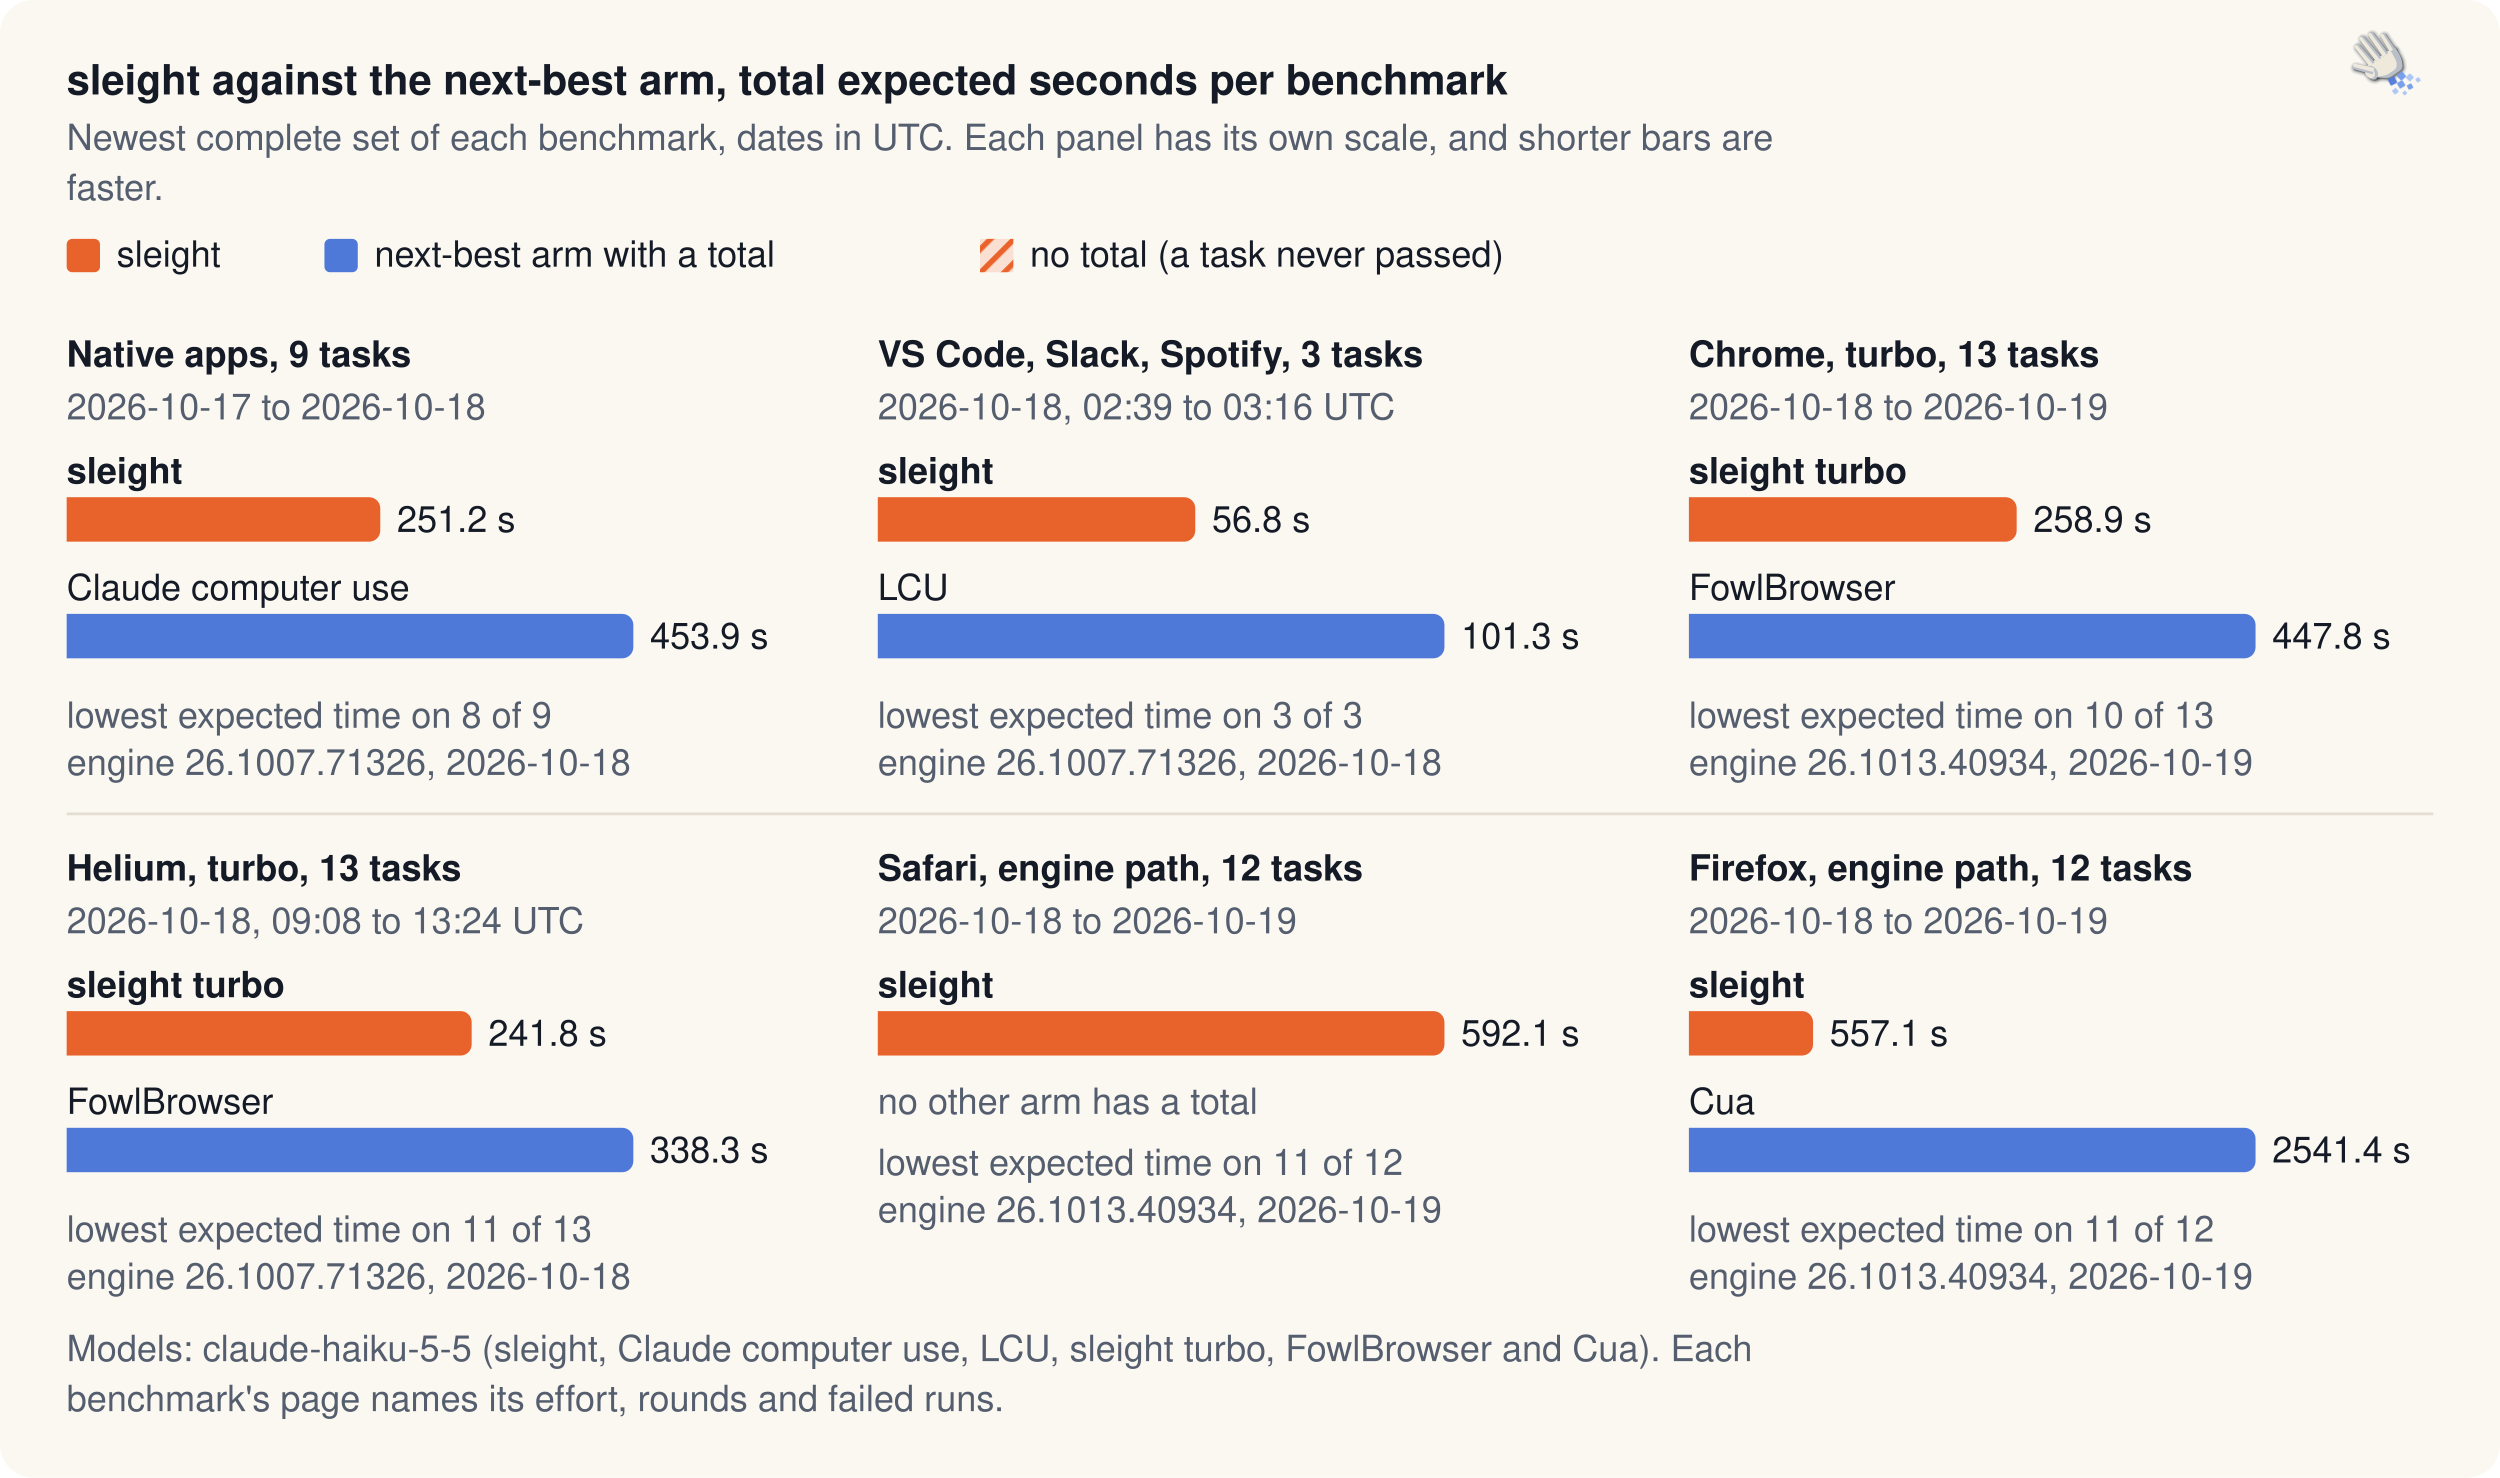
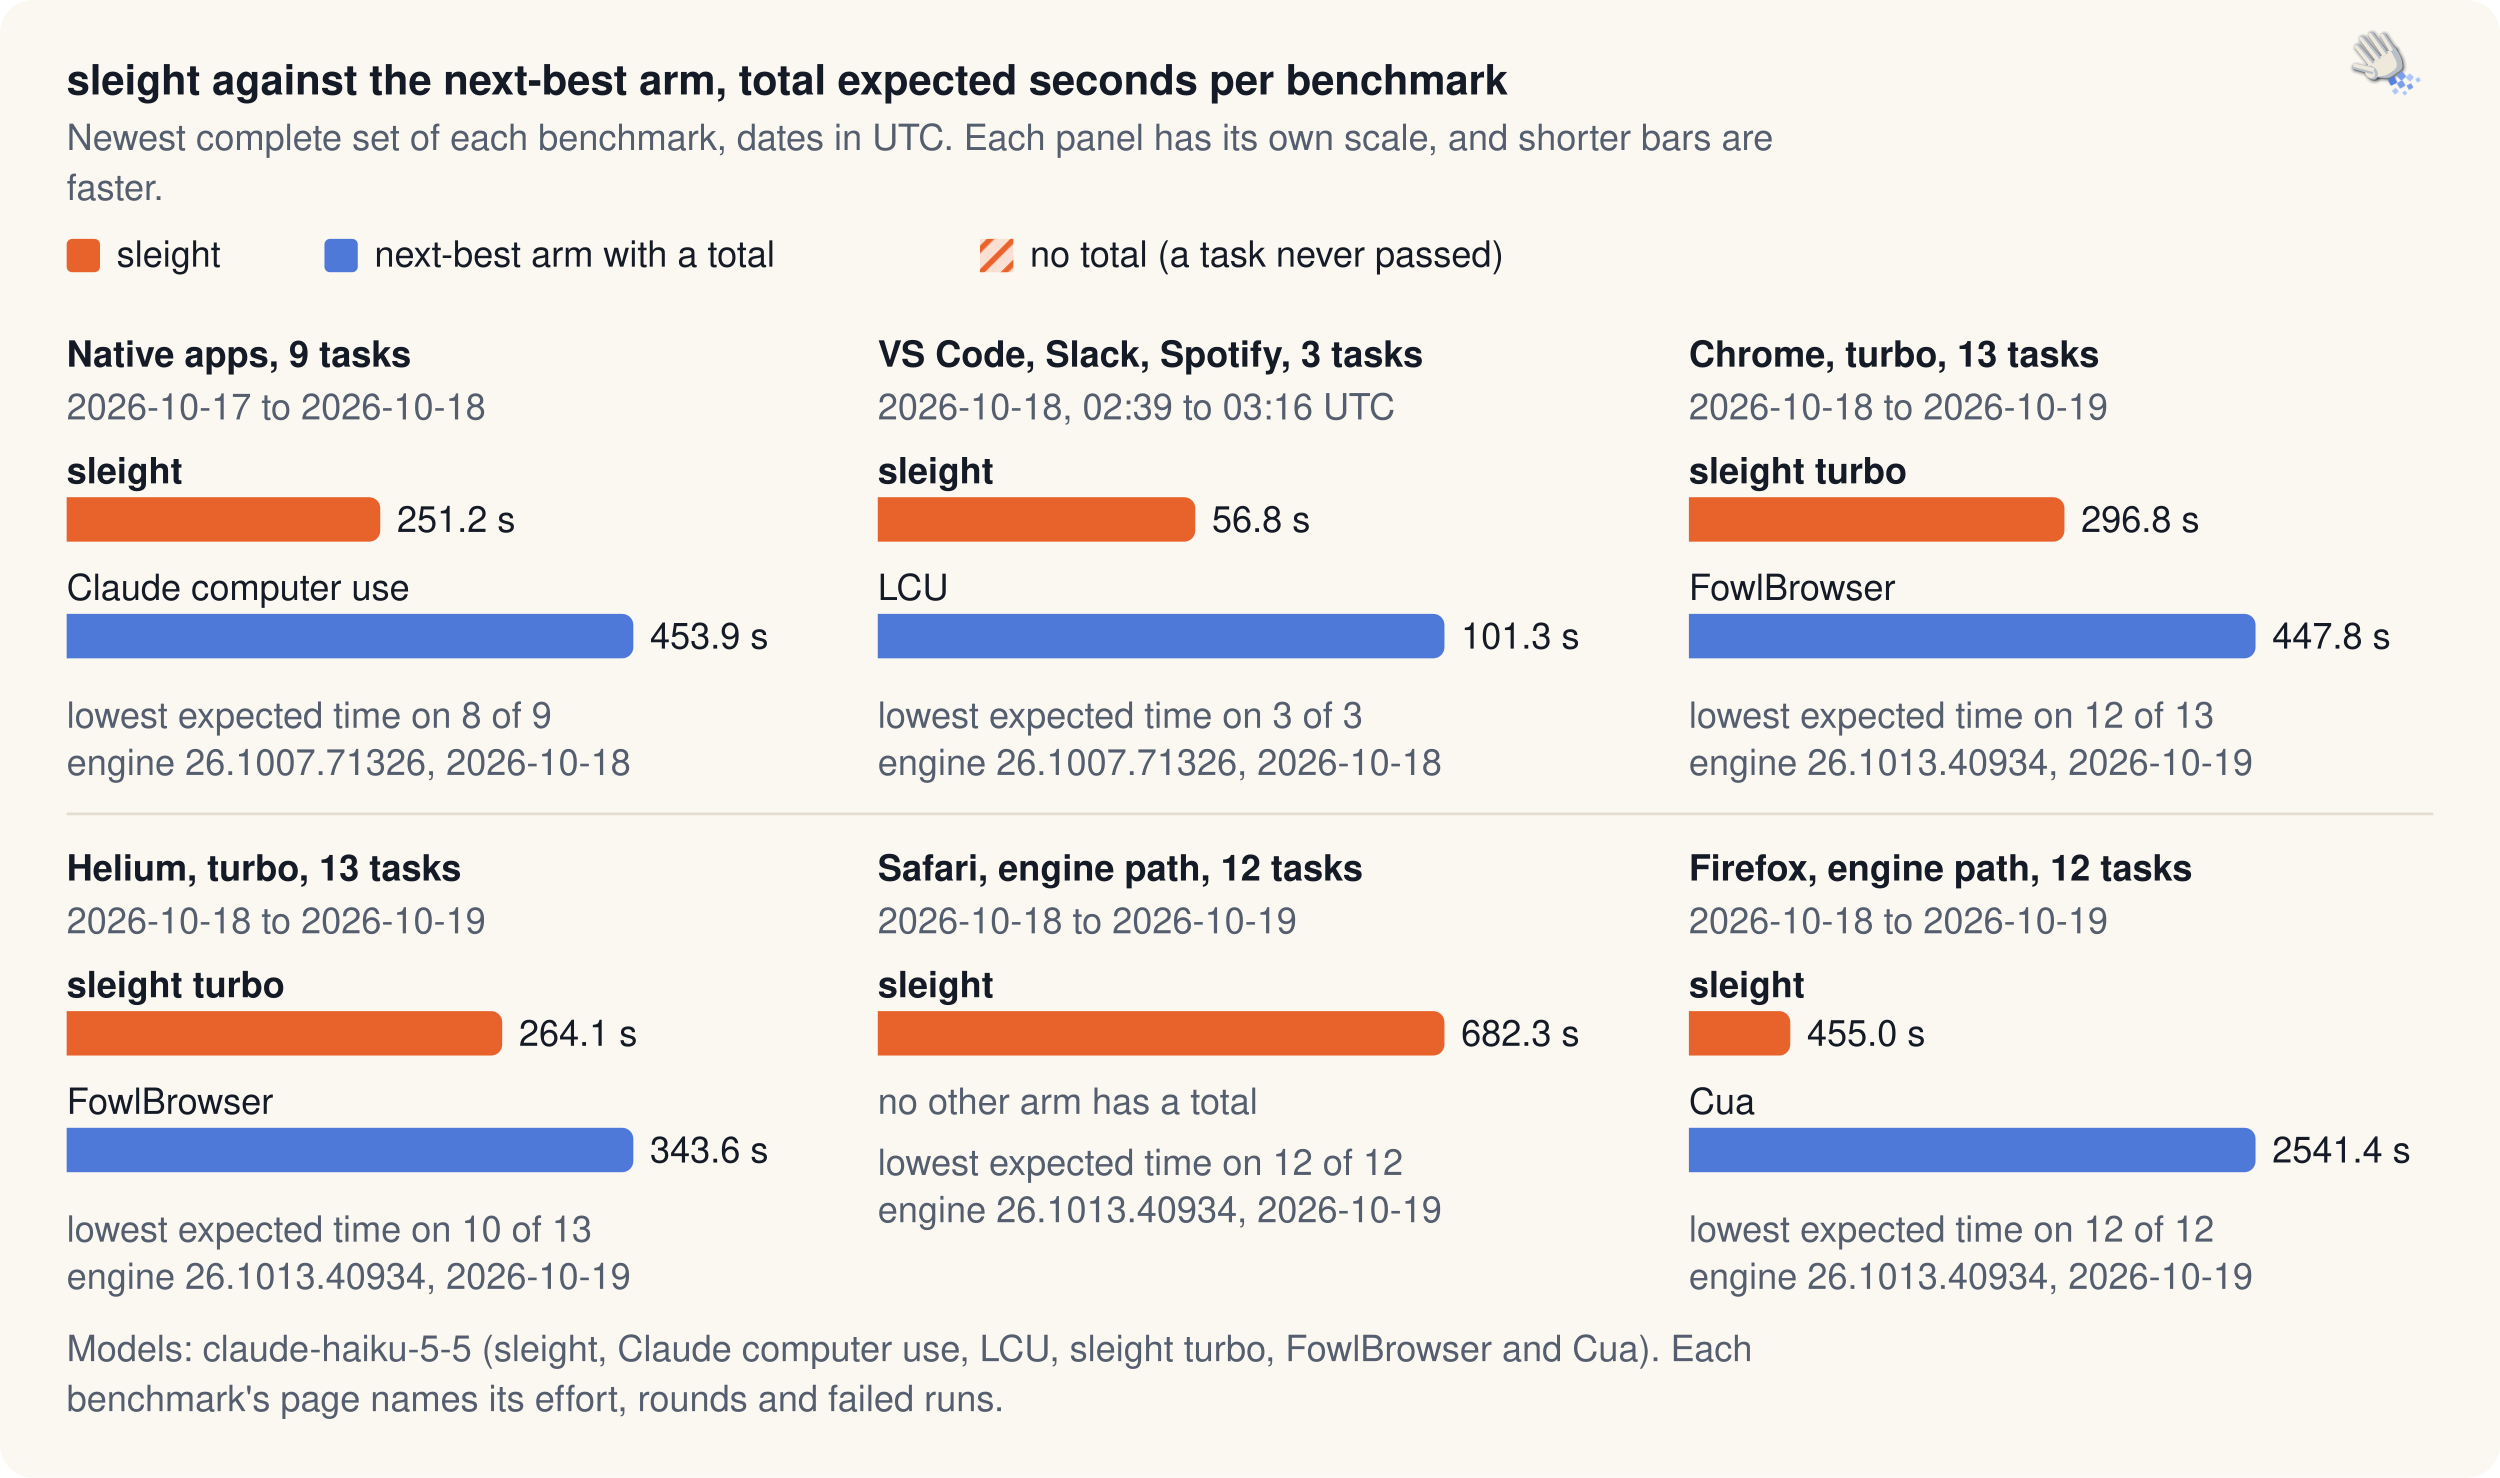
<svg xmlns="http://www.w3.org/2000/svg" viewBox="0 0 900 532" width="900" height="532" role="img" aria-labelledby="title desc">
  <style>
.bg{fill:#FBF8F1}
text{font-family:-apple-system,"Segoe UI",Helvetica,Arial,sans-serif;font-size:13px;fill:#141A26}
.t{font-size:15px;font-weight:600}
.b{font-weight:600}
.m{fill:#545E6E}
.g{stroke:#E4DED2;stroke-width:1;fill:none}
.me{fill:#E8622C}
.ot{fill:#4E79D9}
.sl{fill:#7A879A}
.hme{stroke:#E8622C}
.hot{stroke:#4E79D9}
.hsl{stroke:#7A879A}
</style>
  <defs>
    <pattern id="h-me" width="6" height="6" patternUnits="userSpaceOnUse" patternTransform="rotate(45)">
      <line class="hme" x1="1" y1="0" x2="1" y2="6" stroke-width="2" />
    </pattern>
    <pattern id="h-ot" width="6" height="6" patternUnits="userSpaceOnUse" patternTransform="rotate(45)">
      <line class="hot" x1="1" y1="0" x2="1" y2="6" stroke-width="2" />
    </pattern>
    <pattern id="h-sl" width="6" height="6" patternUnits="userSpaceOnUse" patternTransform="rotate(45)">
      <line class="hsl" x1="1" y1="0" x2="1" y2="6" stroke-width="2" />
    </pattern>
  </defs>
  <rect class="bg" width="900" height="532" rx="12" />
  <text x="24" y="34" class="t">sleight against the next-best arm, total expected seconds per benchmark</text>
  <text x="24" y="54" class="m">Newest complete set of each benchmark, dates in UTC. Each panel has its own scale, and shorter bars are</text>
  <text x="24" y="72" class="m">faster.</text>
  <g transform="translate(840 8) scale(0.8)">
    <g transform="translate(0.6 0.6)">
      <g transform="translate(10 10) rotate(-35)">
        <g fill="#141A26" stroke="#141A26" fill-opacity="0.08" stroke-opacity="0.08" stroke-width="3" stroke-linejoin="round">
          <path d="M-2 12.39 Q-2.2 10.8 -0.6 10.8 L12.4 10.8 Q14 10.8 13.82 12.39 L13.48 15.41 Q13.3 17 12.56 18.42 L11.94 19.58 Q11.2 21 9.6 21 L5.2 21 Q3.6 21 2.35 20 L-0.15 18 Q-1.4 17 -1.6 15.41 Z" />
          <path d="M-3.8 14.6 A2.5 3.3 0 1 0 1.2 14.6 A2.5 3.3 0 1 0 -3.8 14.6 Z" />
          <path d="M0.83 13.52 L-5.04 7.13 A1.25 1.25 0 0 0 -6.93 8.76 L-1.43 15.48 Z" />
          <path d="M2.44 11.48 L1.3 1.09 A1.2 1.2 0 0 0 -1.09 1.3 L-0.44 11.72 Z" />
          <path d="M6.15 11.51 L5.17 -0.67 A1.2 1.2 0 0 0 2.77 -0.53 L3.25 11.69 Z" />
          <path d="M9.85 11.59 L9.51 0.29 A1.2 1.2 0 0 0 7.11 0.31 L6.95 11.61 Z" />
          <path d="M13.5 11.68 L13.68 3.81 A1.15 1.15 0 0 0 11.39 3.68 L10.7 11.52 Z" />
        </g>
        <g fill="#141A26" stroke="#141A26" fill-opacity="0.12" stroke-opacity="0.12" stroke-width="1.8" stroke-linejoin="round">
          <path d="M-2 12.39 Q-2.2 10.8 -0.6 10.8 L12.4 10.8 Q14 10.8 13.82 12.39 L13.48 15.41 Q13.3 17 12.56 18.42 L11.94 19.58 Q11.2 21 9.6 21 L5.2 21 Q3.6 21 2.35 20 L-0.15 18 Q-1.4 17 -1.6 15.41 Z" />
          <path d="M-3.8 14.6 A2.5 3.3 0 1 0 1.2 14.6 A2.5 3.3 0 1 0 -3.8 14.6 Z" />
          <path d="M0.83 13.52 L-5.04 7.13 A1.25 1.25 0 0 0 -6.93 8.76 L-1.43 15.48 Z" />
          <path d="M2.44 11.48 L1.3 1.09 A1.2 1.2 0 0 0 -1.09 1.3 L-0.44 11.72 Z" />
          <path d="M6.15 11.51 L5.17 -0.67 A1.2 1.2 0 0 0 2.77 -0.53 L3.25 11.69 Z" />
          <path d="M9.85 11.59 L9.51 0.29 A1.2 1.2 0 0 0 7.11 0.31 L6.95 11.61 Z" />
          <path d="M13.5 11.68 L13.68 3.81 A1.15 1.15 0 0 0 11.39 3.68 L10.7 11.52 Z" />
        </g>
        <g fill="#141A26" stroke="#141A26" fill-opacity="0.2" stroke-opacity="0.2" stroke-width="0.8" stroke-linejoin="round">
          <path d="M-2 12.39 Q-2.2 10.8 -0.6 10.8 L12.4 10.8 Q14 10.8 13.82 12.39 L13.48 15.41 Q13.3 17 12.56 18.42 L11.94 19.58 Q11.2 21 9.6 21 L5.2 21 Q3.6 21 2.35 20 L-0.15 18 Q-1.4 17 -1.6 15.41 Z" />
          <path d="M-3.8 14.6 A2.5 3.3 0 1 0 1.2 14.6 A2.5 3.3 0 1 0 -3.8 14.6 Z" />
          <path d="M0.83 13.52 L-5.04 7.13 A1.25 1.25 0 0 0 -6.93 8.76 L-1.43 15.48 Z" />
          <path d="M2.44 11.48 L1.3 1.09 A1.2 1.2 0 0 0 -1.09 1.3 L-0.44 11.72 Z" />
          <path d="M6.15 11.51 L5.17 -0.67 A1.2 1.2 0 0 0 2.77 -0.53 L3.25 11.69 Z" />
          <path d="M9.85 11.59 L9.51 0.29 A1.2 1.2 0 0 0 7.11 0.31 L6.95 11.61 Z" />
          <path d="M13.5 11.68 L13.68 3.81 A1.15 1.15 0 0 0 11.39 3.68 L10.7 11.52 Z" />
        </g>
      </g>
    </g>
    <g transform="translate(10 10) rotate(-35)">
      <rect x="-1.95" y="-1.95" width="3.9" height="3.9" rx="0.62" fill="#4E79D9" fill-opacity="0.2" transform="translate(4.2 23) rotate(8)" />
      <rect x="-1.6" y="-1.6" width="3.2" height="3.2" rx="0.51" fill="#4E79D9" fill-opacity="0.92" transform="translate(4.2 23) rotate(8)" />
      <rect x="-1.83" y="-1.83" width="3.66" height="3.66" rx="0.59" fill="#7299EA" fill-opacity="0.2" transform="translate(8.8 23.5) rotate(-6)" />
      <rect x="-1.5" y="-1.5" width="3" height="3" rx="0.48" fill="#7299EA" fill-opacity="0.92" transform="translate(8.8 23.5) rotate(-6)" />
      <rect x="-1.71" y="-1.71" width="3.42" height="3.42" rx="0.55" fill="#7299EA" fill-opacity="0.2" transform="translate(6.5 26.5) rotate(4)" />
      <rect x="-1.4" y="-1.4" width="2.8" height="2.8" rx="0.45" fill="#7299EA" fill-opacity="0.92" transform="translate(6.5 26.5) rotate(4)" />
      <rect x="-1.59" y="-1.59" width="3.17" height="3.17" rx="0.51" fill="#A9C4F5" fill-opacity="0.2" transform="translate(11.5 26.2) rotate(-11)" />
      <rect x="-1.3" y="-1.3" width="2.6" height="2.6" rx="0.42" fill="#A9C4F5" fill-opacity="0.92" transform="translate(11.5 26.2) rotate(-11)" />
      <rect x="-1.34" y="-1.34" width="2.68" height="2.68" rx="0.43" fill="#A9C4F5" fill-opacity="0.2" transform="translate(2.6 27.5) rotate(-4)" />
      <rect x="-1.1" y="-1.1" width="2.2" height="2.2" rx="0.35" fill="#A9C4F5" fill-opacity="0.92" transform="translate(2.6 27.5) rotate(-4)" />
      <rect x="-1.34" y="-1.34" width="2.68" height="2.68" rx="0.43" fill="#7299EA" fill-opacity="0.2" transform="translate(9.2 29.6) rotate(7)" />
      <rect x="-1.1" y="-1.1" width="2.2" height="2.2" rx="0.35" fill="#7299EA" fill-opacity="0.92" transform="translate(9.2 29.6) rotate(7)" />
      <rect x="-1.1" y="-1.1" width="2.2" height="2.2" rx="0.35" fill="#A9C4F5" fill-opacity="0.2" transform="translate(13.9 29.2) rotate(3)" />
      <rect x="-0.9" y="-0.9" width="1.8" height="1.8" rx="0.29" fill="#A9C4F5" fill-opacity="0.92" transform="translate(13.9 29.2) rotate(3)" />
      <rect x="-0.98" y="-0.98" width="1.95" height="1.95" rx="0.31" fill="#A9C4F5" fill-opacity="0.2" transform="translate(5.6 30.6) rotate(-8)" />
      <rect x="-0.8" y="-0.8" width="1.6" height="1.6" rx="0.26" fill="#A9C4F5" fill-opacity="0.92" transform="translate(5.6 30.6) rotate(-8)" />
    </g>
    <g transform="translate(10 10) rotate(-35)">
      <path d="M-2 12.39 Q-2.2 10.8 -0.6 10.8 L12.4 10.8 Q14 10.8 13.82 12.39 L13.48 15.41 Q13.3 17 12.56 18.42 L11.94 19.58 Q11.2 21 9.6 21 L5.2 21 Q3.6 21 2.35 20 L-0.15 18 Q-1.4 17 -1.6 15.41 Z" fill="#B9BFC9" />
      <path d="M-2.02 12.19 Q-2.2 10.8 -0.8 10.8 L10 10.8 Q11.4 10.8 11.24 12.19 L10.86 15.61 Q10.7 17 9.89 18.14 L9.81 18.26 Q9 19.4 7.6 19.4 L5 19.4 Q3.6 19.4 2.34 18.79 L-0.14 17.61 Q-1.4 17 -1.58 15.61 Z" fill="#EFE9DC" />
      <path d="M-3.8 14.6 A2.5 3.3 0 1 0 1.2 14.6 A2.5 3.3 0 1 0 -3.8 14.6 Z" fill="#B9BFC9" />
      <path d="M-4 14 A2 2.8 0 1 0 0 14 A2 2.8 0 1 0 -4 14 Z" fill="#EFE9DC" />
      <path d="M0.83 13.52 L-5.04 7.13 A1.25 1.25 0 0 0 -6.93 8.76 L-1.43 15.48 Z" fill="#B9BFC9" />
      <path d="M0.83 13.51 L-5.21 6.91 A0.78 0.78 0 0 0 -6.38 7.93 L-0.57 14.74 Z" fill="#EFE9DC" />
      <path d="M2.44 11.48 L1.3 1.09 A1.2 1.2 0 0 0 -1.09 1.3 L-0.44 11.72 Z" fill="#B9BFC9" />
      <path d="M1.35 11.58 L0.36 0.91 A0.74 0.74 0 0 0 -1.12 1.03 L-0.45 11.72 Z" fill="#EFE9DC" />
      <path d="M6.15 11.51 L5.17 -0.67 A1.2 1.2 0 0 0 2.77 -0.53 L3.25 11.69 Z" fill="#B9BFC9" />
      <path d="M5.05 11.59 L4.24 -0.88 A0.74 0.74 0 0 0 2.75 -0.8 L3.25 11.68 Z" fill="#EFE9DC" />
      <path d="M9.85 11.59 L9.51 0.29 A1.2 1.2 0 0 0 7.11 0.31 L6.95 11.61 Z" fill="#B9BFC9" />
      <path d="M8.75 11.6 L8.59 0.04 A0.74 0.74 0 0 0 7.1 0.04 L6.95 11.6 Z" fill="#EFE9DC" />
      <path d="M13.5 11.68 L13.68 3.81 A1.15 1.15 0 0 0 11.39 3.68 L10.7 11.52 Z" fill="#B9BFC9" />
      <path d="M12.43 11.63 L12.82 3.52 A0.71 0.71 0 0 0 11.39 3.42 L10.7 11.51 Z" fill="#EFE9DC" />
    </g>
  </g>
  <rect class="me" x="24" y="86" width="12" height="12" rx="2" />
  <text x="42" y="96">sleight</text>
  <rect class="ot" x="116.8" y="86" width="12" height="12" rx="2" />
  <text x="134.8" y="96">next-best arm with a total</text>
  <rect class="me" fill-opacity="0.16" x="352.8" y="86" width="12" height="12" />
  <rect fill="url(#h-me)" x="352.8" y="86" width="12" height="12" />
  <text x="370.8" y="96">no total (a task never passed)</text>
  <g transform="translate(24 118)">
    <text x="0" y="14" class="b">Native apps, 9 tasks</text>
    <text x="0" y="33" class="m">2026-10-17 to 2026-10-18</text>
    <text x="0" y="56" class="b">sleight</text>
    <path class="me" d="M0 61h108.9a4 4 0 0 1 4 4v8a4 4 0 0 1 -4 4h-108.9z" />
    <text x="118.9" y="73.5" data-family="native-claim" data-browser="" data-arm="sleight" data-kind="total">251.2 s</text>
    <text x="0" y="98">Claude computer use</text>
    <path class="ot" d="M0 103h200a4 4 0 0 1 4 4v8a4 4 0 0 1 -4 4h-200z" />
    <text x="210" y="115.5" data-family="native-claim" data-browser="" data-arm="claude-cu" data-kind="total">453.9 s</text>
    <text x="0" y="144" class="m">lowest expected time on 8 of 9</text>
    <text x="0" y="161" class="m">engine 26.1007.71326, 2026-10-18</text>
  </g>
  <g transform="translate(316 118)">
    <text x="0" y="14" class="b">VS Code, Slack, Spotify, 3 tasks</text>
    <text x="0" y="33" class="m">2026-10-18, 02:39 to 03:16 UTC</text>
    <text x="0" y="56" class="b">sleight</text>
    <path class="me" d="M0 61h110.3a4 4 0 0 1 4 4v8a4 4 0 0 1 -4 4h-110.3z" />
    <text x="120.3" y="73.5" data-family="app-claim" data-browser="" data-arm="sleight" data-kind="total">56.8 s</text>
    <text x="0" y="98">LCU</text>
    <path class="ot" d="M0 103h200a4 4 0 0 1 4 4v8a4 4 0 0 1 -4 4h-200z" />
    <text x="210" y="115.5" data-family="app-claim" data-browser="" data-arm="lcu" data-kind="total">101.3 s</text>
    <text x="0" y="144" class="m">lowest expected time on 3 of 3</text>
    <text x="0" y="161" class="m">engine 26.1007.71326, 2026-10-18</text>
  </g>
  <g transform="translate(608 118)">
    <text x="0" y="14" class="b">Chrome, turbo, 13 tasks</text>
    <text x="0" y="33" class="m">2026-10-18 to 2026-10-19</text>
    <text x="0" y="56" class="b">sleight turbo</text>
-     <path class="me" d="M0 61h114a4 4 0 0 1 4 4v8a4 4 0 0 1 -4 4h-114z" />
-     <text x="124" y="73.5" data-family="browser-turbo" data-browser="chrome" data-arm="sleight-turbo" data-kind="total">258.9 s</text>
+     <path class="me" d="M0 61h131.2a4 4 0 0 1 4 4v8a4 4 0 0 1 -4 4h-131.2z" />
+     <text x="141.2" y="73.5" data-family="browser-turbo" data-browser="chrome" data-arm="sleight-turbo" data-kind="total">296.8 s</text>
    <text x="0" y="98">FowlBrowser</text>
    <path class="ot" d="M0 103h200a4 4 0 0 1 4 4v8a4 4 0 0 1 -4 4h-200z" />
    <text x="210" y="115.5" data-family="browser-turbo" data-browser="chrome" data-arm="fowlbrowser" data-kind="total">447.8 s</text>
-     <text x="0" y="144" class="m">lowest expected time on 10 of 13</text>
+     <text x="0" y="144" class="m">lowest expected time on 12 of 13</text>
    <text x="0" y="161" class="m">engine 26.1013.40934, 2026-10-19</text>
  </g>
  <line class="g" x1="24" y1="293" x2="876" y2="293" />
  <g transform="translate(24 303)">
    <text x="0" y="14" class="b">Helium, turbo, 13 tasks</text>
-     <text x="0" y="33" class="m">2026-10-18, 09:08 to 13:24 UTC</text>
+     <text x="0" y="33" class="m">2026-10-18 to 2026-10-19</text>
    <text x="0" y="56" class="b">sleight turbo</text>
-     <path class="me" d="M0 61h141.8a4 4 0 0 1 4 4v8a4 4 0 0 1 -4 4h-141.8z" />
-     <text x="151.8" y="73.5" data-family="browser-turbo" data-browser="helium" data-arm="sleight-turbo" data-kind="total">241.8 s</text>
+     <path class="me" d="M0 61h152.8a4 4 0 0 1 4 4v8a4 4 0 0 1 -4 4h-152.8z" />
+     <text x="162.8" y="73.5" data-family="browser-turbo" data-browser="helium" data-arm="sleight-turbo" data-kind="total">264.1 s</text>
    <text x="0" y="98">FowlBrowser</text>
    <path class="ot" d="M0 103h200a4 4 0 0 1 4 4v8a4 4 0 0 1 -4 4h-200z" />
-     <text x="210" y="115.5" data-family="browser-turbo" data-browser="helium" data-arm="fowlbrowser" data-kind="total">338.3 s</text>
-     <text x="0" y="144" class="m">lowest expected time on 11 of 13</text>
-     <text x="0" y="161" class="m">engine 26.1007.71326, 2026-10-18</text>
+     <text x="210" y="115.5" data-family="browser-turbo" data-browser="helium" data-arm="fowlbrowser" data-kind="total">343.6 s</text>
+     <text x="0" y="144" class="m">lowest expected time on 10 of 13</text>
+     <text x="0" y="161" class="m">engine 26.1013.40934, 2026-10-19</text>
  </g>
  <g transform="translate(316 303)">
    <text x="0" y="14" class="b">Safari, engine path, 12 tasks</text>
    <text x="0" y="33" class="m">2026-10-18 to 2026-10-19</text>
    <text x="0" y="56" class="b">sleight</text>
    <path class="me" d="M0 61h200a4 4 0 0 1 4 4v8a4 4 0 0 1 -4 4h-200z" />
-     <text x="210" y="73.5" data-family="browser-race" data-browser="safari" data-arm="sleight" data-kind="total">592.1 s</text>
+     <text x="210" y="73.5" data-family="browser-race" data-browser="safari" data-arm="sleight" data-kind="total">682.3 s</text>
    <text x="0" y="98" class="m">no other arm has a total</text>
-     <text x="0" y="120" class="m">lowest expected time on 11 of 12</text>
+     <text x="0" y="120" class="m">lowest expected time on 12 of 12</text>
    <text x="0" y="137" class="m">engine 26.1013.40934, 2026-10-19</text>
  </g>
  <g transform="translate(608 303)">
    <text x="0" y="14" class="b">Firefox, engine path, 12 tasks</text>
    <text x="0" y="33" class="m">2026-10-18 to 2026-10-19</text>
    <text x="0" y="56" class="b">sleight</text>
-     <path class="me" d="M0 61h40.7a4 4 0 0 1 4 4v8a4 4 0 0 1 -4 4h-40.7z" />
-     <text x="50.7" y="73.5" data-family="browser-race" data-browser="firefox" data-arm="sleight" data-kind="total">557.1 s</text>
+     <path class="me" d="M0 61h32.5a4 4 0 0 1 4 4v8a4 4 0 0 1 -4 4h-32.5z" />
+     <text x="42.5" y="73.5" data-family="browser-race" data-browser="firefox" data-arm="sleight" data-kind="total">455.0 s</text>
    <text x="0" y="98">Cua</text>
    <path class="ot" d="M0 103h200a4 4 0 0 1 4 4v8a4 4 0 0 1 -4 4h-200z" />
    <text x="210" y="115.5" data-family="browser-race" data-browser="firefox" data-arm="cua" data-kind="total">2541.4 s</text>
-     <text x="0" y="144" class="m">lowest expected time on 11 of 12</text>
+     <text x="0" y="144" class="m">lowest expected time on 12 of 12</text>
    <text x="0" y="161" class="m">engine 26.1013.40934, 2026-10-19</text>
  </g>
  <text x="24" y="490" class="m">Models: claude-haiku-5-5 (sleight, Claude computer use, LCU, sleight turbo, FowlBrowser and Cua). Each</text>
  <text x="24" y="508" class="m">benchmark's page names its effort, rounds and failed runs.</text>
</svg>
